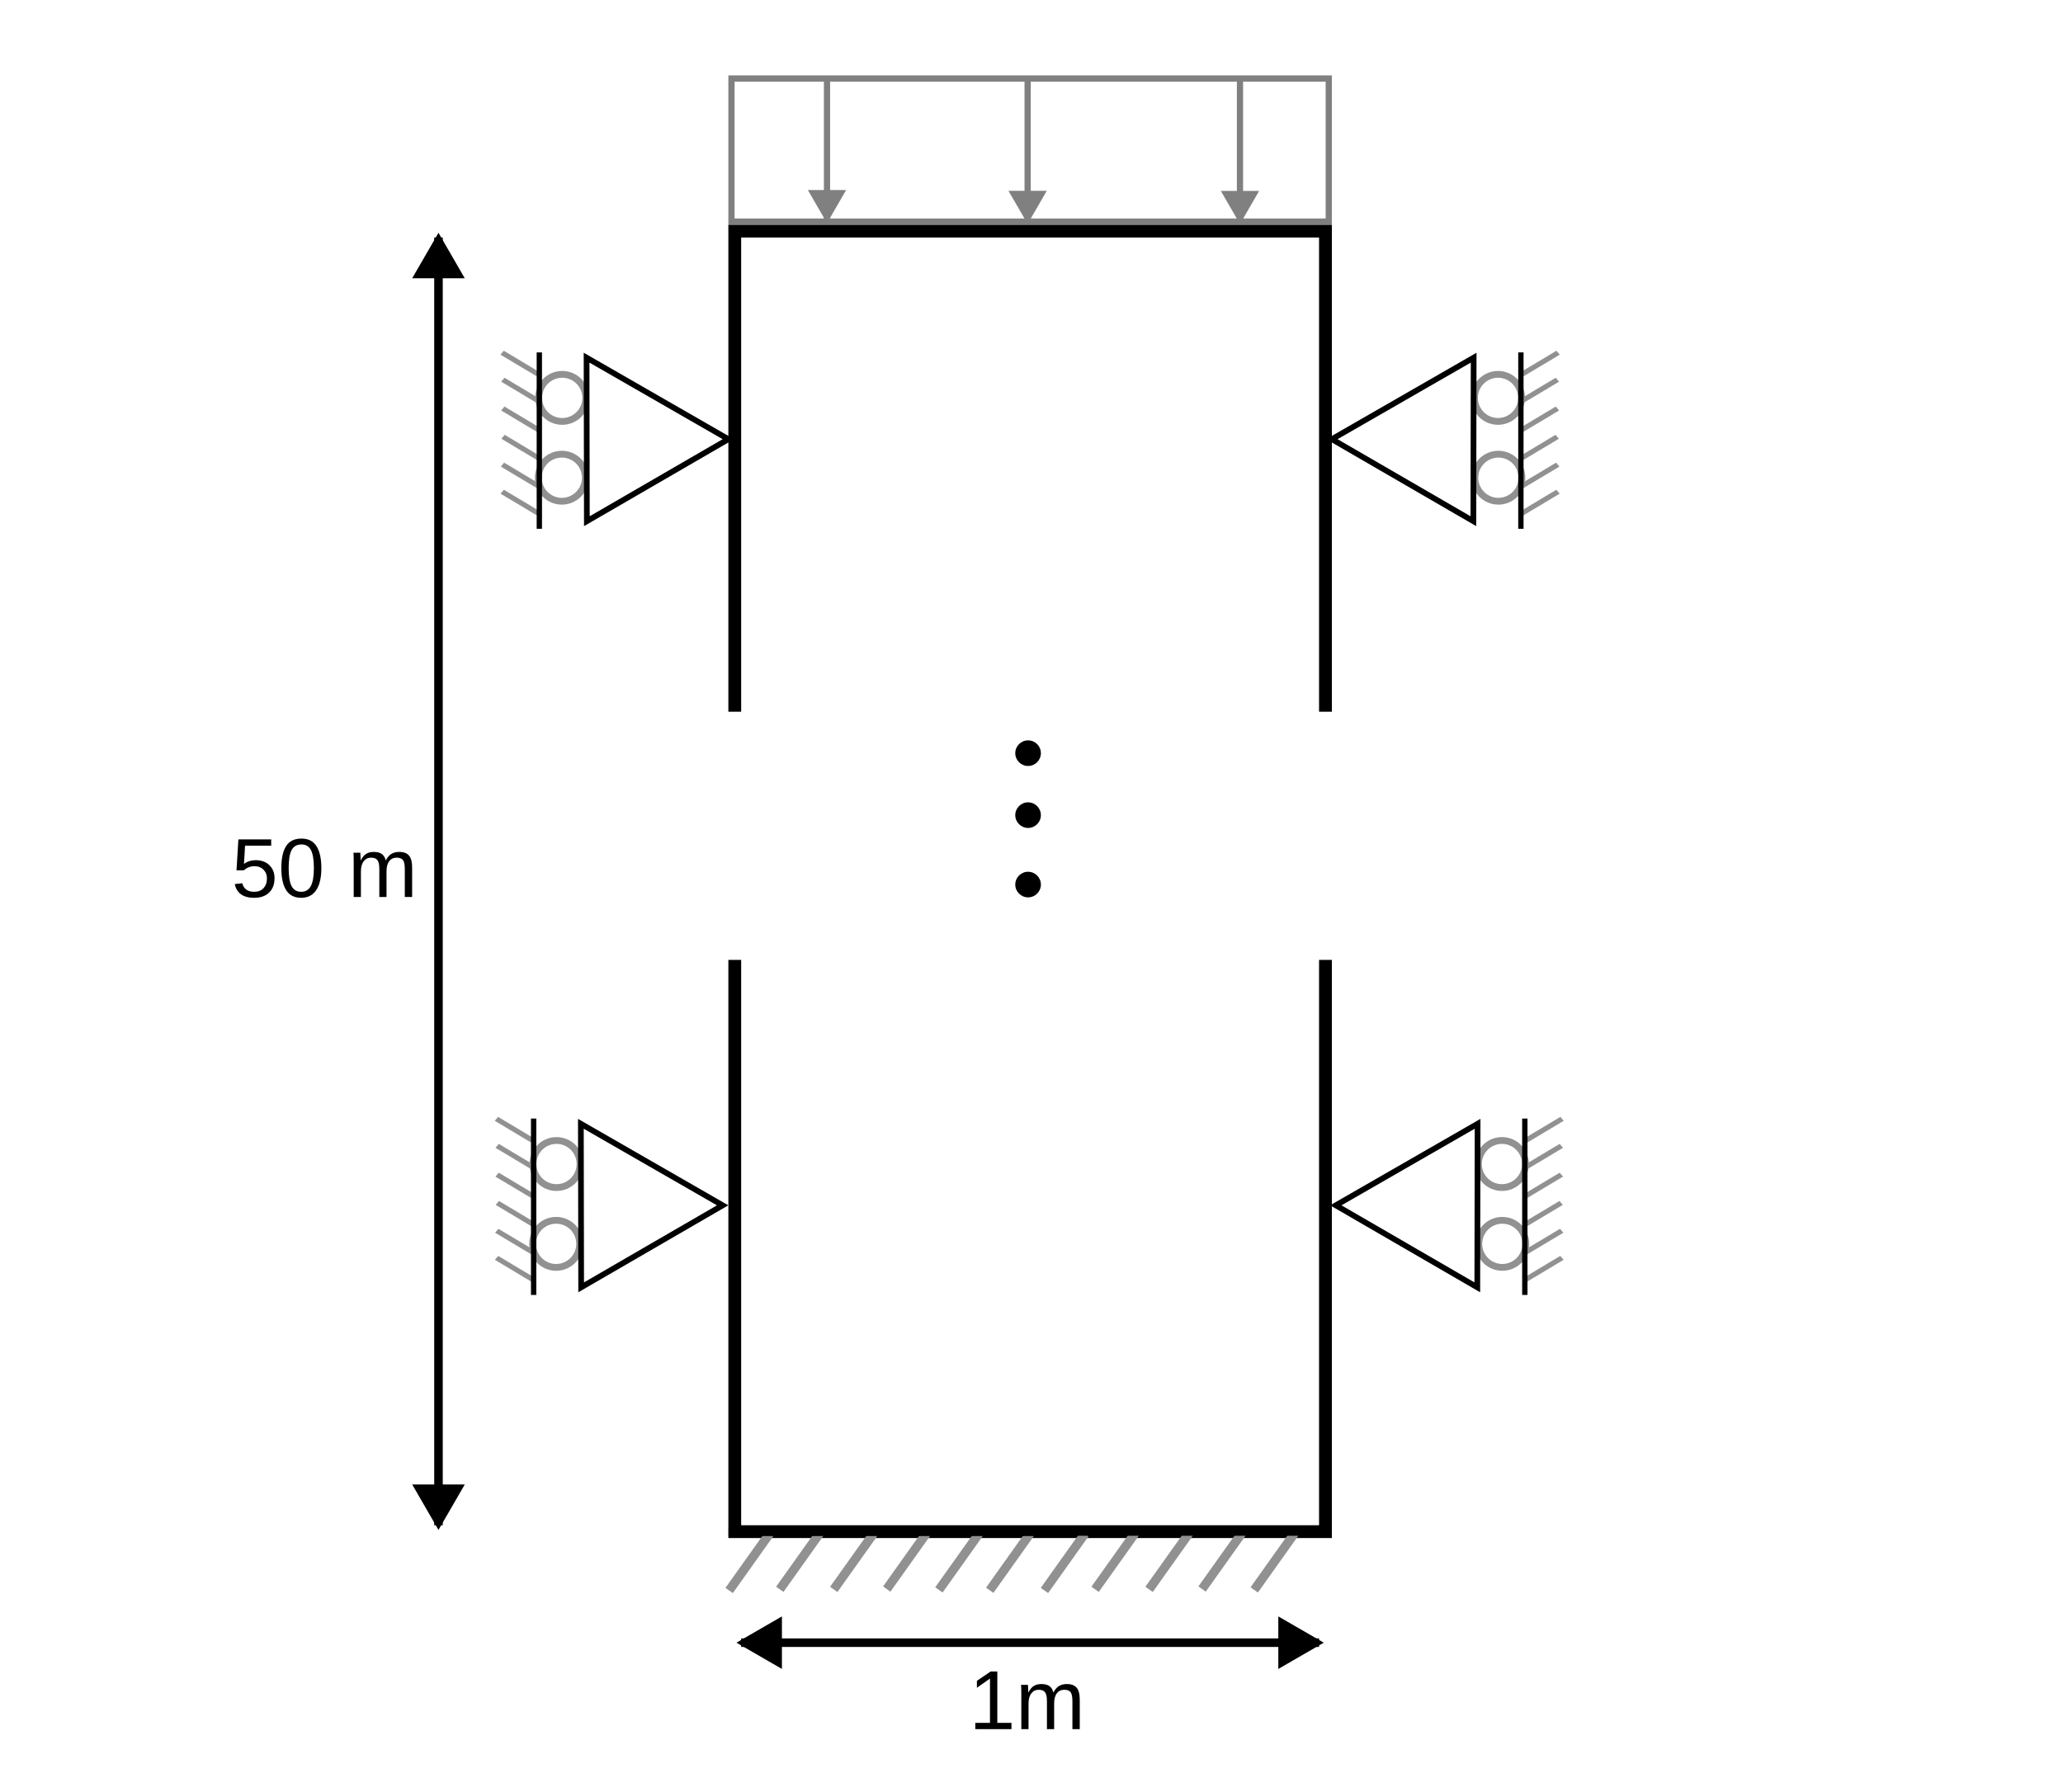
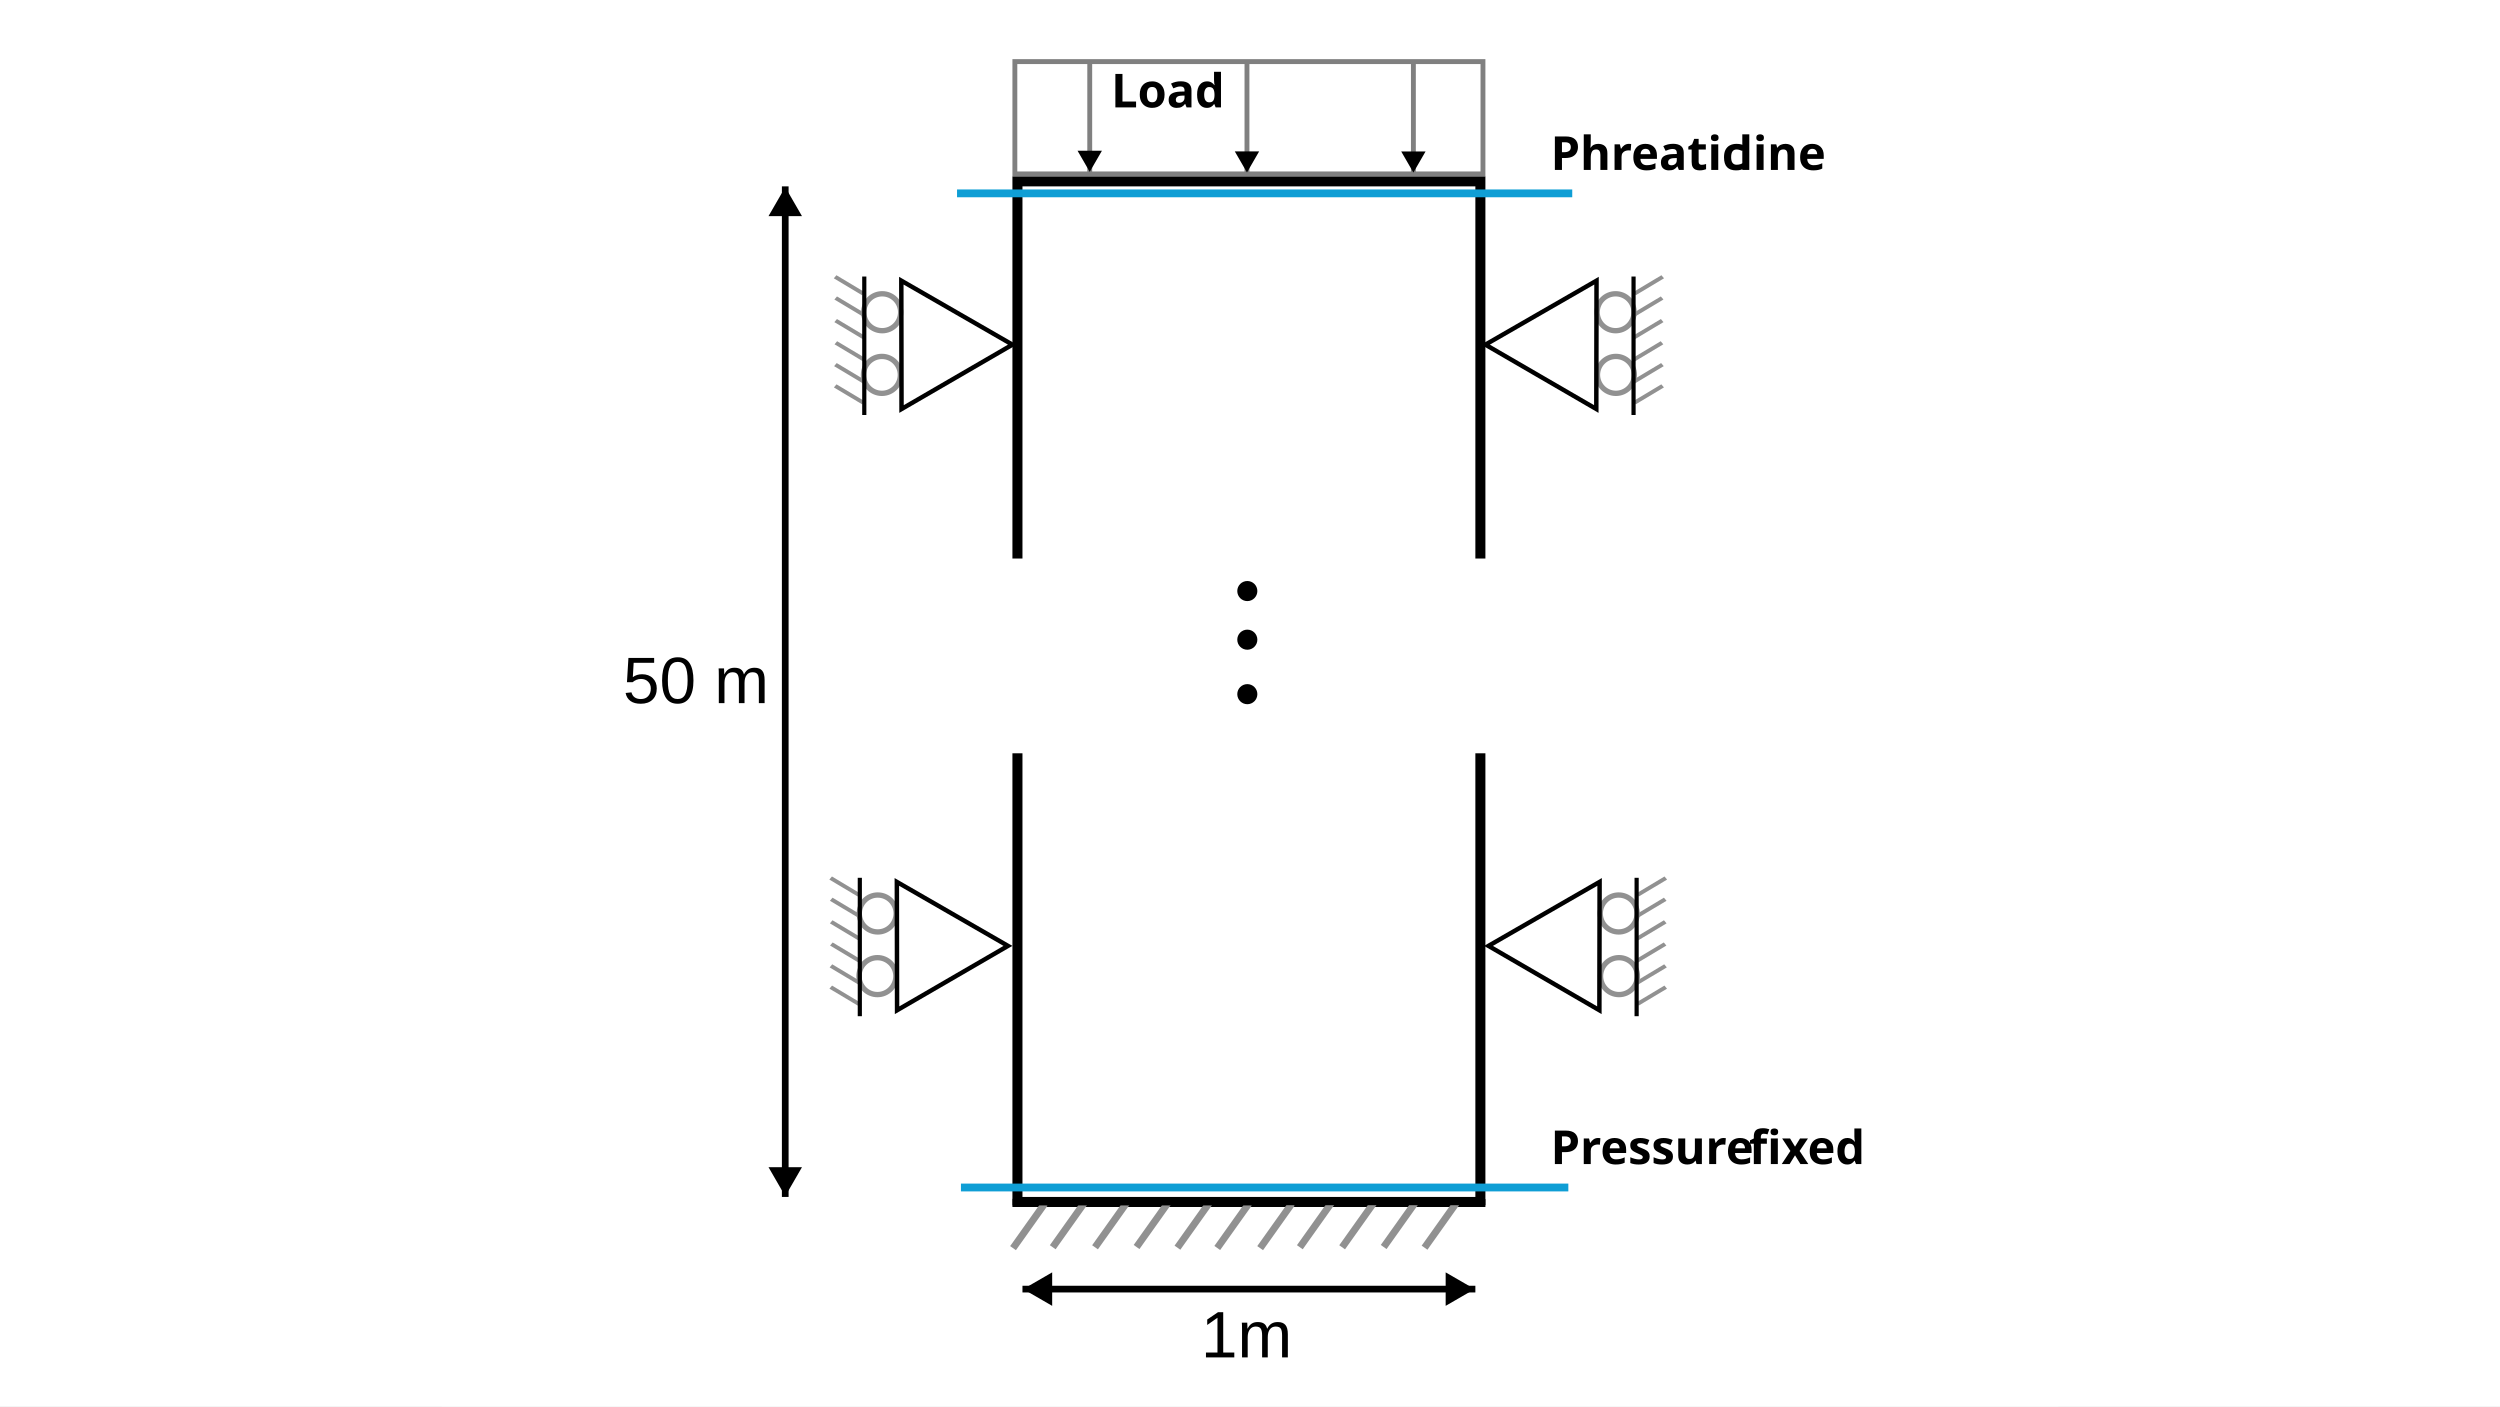
- <svg xmlns="http://www.w3.org/2000/svg" width="241.641mm" height="209.932mm" viewBox="0 0 241.641 209.932" version="1.1" id="svg1">
-   <defs id="defs1">
-     <marker style="overflow:visible" id="Triangle" refX="3" refY="0" orient="auto-start-reverse" markerWidth="1" markerHeight="1" viewBox="0 0 1 1" preserveAspectRatio="xMidYMid" markerUnits="strokeWidth">
-       <path transform="scale(0.5)" style="fill:context-stroke;fill-rule:evenodd;stroke:context-stroke;stroke-width:1pt" d="M 5.77,0 -2.88,5 V -5 Z" id="path135" />
-     </marker>
-     <marker style="overflow:visible" id="Triangle-1" refX="3" refY="0" orient="auto-start-reverse" markerWidth="1" markerHeight="1" viewBox="0 0 1 1" preserveAspectRatio="xMidYMid" markerUnits="strokeWidth">
-       <path transform="scale(0.5)" style="fill:context-stroke;fill-rule:evenodd;stroke:context-stroke;stroke-width:1pt" d="M 5.77,0 -2.88,5 V -5 Z" id="path135-7" />
-     </marker>
-     <marker style="overflow:visible" id="Triangle-1-0" refX="3" refY="0" orient="auto-start-reverse" markerWidth="1" markerHeight="1" viewBox="0 0 1 1" preserveAspectRatio="xMidYMid" markerUnits="strokeWidth">
-       <path transform="scale(0.5)" style="fill:context-stroke;fill-rule:evenodd;stroke:context-stroke;stroke-width:1pt" d="M 5.77,0 -2.88,5 V -5 Z" id="path135-7-8" />
-     </marker>
+ <svg xmlns="http://www.w3.org/2000/svg" width="1280" height="720" overflow="hidden">
+   <defs>
+     <clipPath id="clip0">
+       <rect x="0" y="0" width="1280" height="720" />
+     </clipPath>
+     <clipPath id="clip1">
+       <rect x="226" y="0" width="828" height="720" />
+     </clipPath>
+     <clipPath id="clip2">
+       <rect x="226" y="0" width="828" height="720" />
+     </clipPath>
+     <clipPath id="clip3">
+       <rect x="226" y="0" width="828" height="720" />
+     </clipPath>
  </defs>
-   <g id="layer1" transform="translate(-7.699281,-45.06205)">
-     <rect style="fill:#ffffff;fill-opacity:1;stroke:none;stroke-width:4.838;stroke-dasharray:none;stroke-opacity:1" id="rect2-0" width="241.641" height="209.932" x="7.699" y="45.062" />
-     <path d="M 93.013,71.385 V 225.248 H 163.702 V 71.385 Z m 1.5,1.5 H 162.202 V 223.748 H 94.513 Z" id="rect1" />
-     <g id="g6" transform="translate(74.65949,172.2414)">
-       <path style="fill:none;stroke:#919191;stroke-width:1.058;stroke-opacity:1" d="m 23.176,52.499 -4.732,6.651" id="path2-07" />
-       <path style="fill:none;stroke:#919191;stroke-width:1.058;stroke-opacity:1" d="m 29.109,52.363 -4.732,6.651" id="path2-3-4" />
-       <path style="fill:none;stroke:#919191;stroke-width:1.058;stroke-opacity:1" d="m 35.43,52.372 -4.732,6.651" id="path2-8-6" />
-       <path style="fill:none;stroke:#919191;stroke-width:1.058;stroke-opacity:1" d="M 41.637,52.331 36.905,58.982" id="path2-0-8" />
-       <path style="fill:none;stroke:#919191;stroke-width:1.058;stroke-opacity:1" d="m 47.747,52.431 -4.732,6.651" id="path2-5-3" />
-       <path style="fill:none;stroke:#919191;stroke-width:1.058;stroke-opacity:1" d="m 53.698,52.477 -4.732,6.651" id="path2-9-8" />
-       <path style="fill:#000000;stroke:#000000;stroke-width:0.984;stroke-dasharray:none" d="m 18.379,52.281 h 38.727" id="path6" />
-     </g>
-     <g id="g6-1" transform="translate(111.5918,172.2414)">
-       <path style="fill:none;stroke:#919191;stroke-width:1.058;stroke-opacity:1" d="m 23.176,52.499 -4.732,6.651" id="path2-07-7" />
-       <path style="fill:none;stroke:#919191;stroke-width:1.058;stroke-opacity:1" d="m 29.109,52.363 -4.732,6.651" id="path2-3-4-1" />
-       <path style="fill:none;stroke:#919191;stroke-width:1.058;stroke-opacity:1" d="m 35.43,52.372 -4.732,6.651" id="path2-8-6-1" />
-       <path style="fill:none;stroke:#919191;stroke-width:1.058;stroke-opacity:1" d="M 41.637,52.331 36.905,58.982" id="path2-0-8-5" />
-       <path style="fill:none;stroke:#919191;stroke-width:1.058;stroke-opacity:1" d="m 47.747,52.431 -4.732,6.651" id="path2-5-3-2" />
-       <path style="fill:#000000;stroke:#000000;stroke-width:0.918;stroke-dasharray:none" d="M 18.379,52.281 H 52.111" id="path6-6" />
-     </g>
-     <g id="g5" style="stroke:#808080;stroke-opacity:1" transform="matrix(0,-0.6885918,0.6885918,0,34.61794,76.5009)">
-       <rect style="fill:none;stroke:#808080;stroke-width:1.058;stroke-dasharray:none;stroke-opacity:1" id="rect4" width="24.342" height="101.6" x="7.959" y="85.332" />
-       <path style="fill:none;stroke:#808080;stroke-width:1.058;stroke-dasharray:none;stroke-opacity:1;marker-start:url(#Triangle)" d="M 8.124,171.831 H 32.446" id="path4" />
-       <path style="fill:none;stroke:#808080;stroke-width:1.058;stroke-dasharray:none;stroke-opacity:1;marker-start:url(#Triangle-1)" d="M 8.14,135.71 H 32.462" id="path4-8" />
-       <path style="fill:#808080;fill-opacity:1;stroke:#808080;stroke-width:1.058;stroke-dasharray:none;stroke-opacity:1;marker-start:url(#Triangle-1-0)" d="M 8.277,101.583 H 32.598" id="path4-8-0" />
-     </g>
-     <g id="g2" transform="matrix(0,0.6309682,-0.6309682,0,121.8584,53.55448)">
-       <g id="g4" transform="translate(-22.91699,-40.95898)">
-         <ellipse style="fill:none;stroke:#919191;stroke-width:1.262;stroke-opacity:1" id="path3" cx="83.333" cy="117.519" rx="4.369" ry="4.369" />
-         <ellipse style="fill:none;stroke:#919191;stroke-width:1.262;stroke-opacity:1" id="path3-4" cx="98.154" cy="117.588" rx="4.369" ry="4.369" />
-         <path style="fill:none;stroke:#000000;stroke-width:1.058;stroke-opacity:1" id="path1-4" d="m 71.368,57.938 -15.181,0.068 -15.181,0.068 7.532,-13.181 7.532,-13.181 7.649,13.113 z" transform="rotate(0.155888,-20128.008,12897.694)" />
-       </g>
-       <g id="g6-3" transform="matrix(0.8457748,0,0,1.005888,36.42553,28.21828)">
-         <path style="fill:none;stroke:#919191;stroke-width:1.058;stroke-opacity:1" d="m 23.176,52.499 -4.732,6.651" id="path2-07-1" />
-         <path style="fill:none;stroke:#919191;stroke-width:1.058;stroke-opacity:1" d="m 29.109,52.363 -4.732,6.651" id="path2-3-4-4" />
-         <path style="fill:none;stroke:#919191;stroke-width:1.058;stroke-opacity:1" d="m 35.43,52.372 -4.732,6.651" id="path2-8-6-2" />
-         <path style="fill:none;stroke:#919191;stroke-width:1.058;stroke-opacity:1" d="M 41.637,52.331 36.905,58.982" id="path2-0-8-3" />
-         <path style="fill:none;stroke:#919191;stroke-width:1.058;stroke-opacity:1" d="m 47.747,52.431 -4.732,6.651" id="path2-5-3-2-1" />
-         <path style="fill:none;stroke:#919191;stroke-width:1.058;stroke-opacity:1" d="m 53.698,52.477 -4.732,6.651" id="path2-9-8-1" />
-         <path style="fill:#000000;stroke:#000000;stroke-width:0.984;stroke-dasharray:none" d="m 18.379,52.281 h 38.727" id="path6-5" />
+   <g clip-path="url(#clip0)">
+     <rect x="0" y="0" width="1280" height="720" fill="#FFFFFF" />
+     <g clip-path="url(#clip1)">
+       <g clip-path="url(#clip2)">
+         <g clip-path="url(#clip3)">
+           <path d="M26.376 154.371 854.174 154.371 854.174 873.543 26.376 873.543Z" fill="#FFFFFF" transform="matrix(1 0 0 1.00115 199.725 -154.548)" />
+           <path d="M318.637 244.545 318.637 771.64 560.801 771.64 560.801 244.545ZM323.776 249.684 555.663 249.684 555.663 766.502 323.776 766.502Z" transform="matrix(1 0 0 1.00115 199.725 -154.548)" />
+           <path d="M79.394 179.846 63.182 202.63" stroke="#919191" stroke-width="3.626" fill="none" transform="matrix(1 0 0 1.00115 455.489 436.185)" />
+           <path d="M99.72 179.383 83.508 202.167" stroke="#919191" stroke-width="3.626" fill="none" transform="matrix(1 0 0 1.00115 455.489 436.185)" />
+           <path d="M121.372 179.413 105.161 202.197" stroke="#919191" stroke-width="3.626" fill="none" transform="matrix(1 0 0 1.00115 455.489 436.185)" />
+           <path d="M142.638 179.274 126.427 202.057" stroke="#919191" stroke-width="3.626" fill="none" transform="matrix(1 0 0 1.00115 455.489 436.185)" />
+           <path d="M163.569 179.616 147.358 202.4" stroke="#919191" stroke-width="3.626" fill="none" transform="matrix(1 0 0 1.00115 455.489 436.185)" />
+           <path d="M183.955 179.774 167.744 202.558" stroke="#919191" stroke-width="3.626" fill="none" transform="matrix(1 0 0 1.00115 455.489 436.185)" />
+           <path d="M62.96 179.101 195.63 179.101" stroke="#000000" stroke-width="3.369" fill="none" transform="matrix(1 0 0 1.00115 455.489 436.185)" />
+           <path d="M79.394 179.846 63.182 202.63" stroke="#919191" stroke-width="3.626" fill="none" transform="matrix(1 0 0 1.00115 582.009 436.185)" />
+           <path d="M99.72 179.383 83.508 202.167" stroke="#919191" stroke-width="3.626" fill="none" transform="matrix(1 0 0 1.00115 582.009 436.185)" />
+           <path d="M121.372 179.413 105.161 202.197" stroke="#919191" stroke-width="3.626" fill="none" transform="matrix(1 0 0 1.00115 582.009 436.185)" />
+           <path d="M142.638 179.274 126.427 202.057" stroke="#919191" stroke-width="3.626" fill="none" transform="matrix(1 0 0 1.00115 582.009 436.185)" />
+           <path d="M163.569 179.616 147.358 202.4" stroke="#919191" stroke-width="3.626" fill="none" transform="matrix(1 0 0 1.00115 582.009 436.185)" />
+           <path d="M62.96 179.101 178.517 179.101" stroke="#000000" stroke-width="3.144" fill="none" transform="matrix(1 0 0 1.00115 582.009 436.185)" />
+           <path d="M18.774 201.293 76.195 201.293 76.195 440.961 18.774 440.961Z" stroke="#808080" stroke-width="2.496" fill="none" transform="matrix(0 -1.00115 1 0 318.317 107.825)" />
+           <path d="M19.164 405.337 76.537 405.337" stroke="#808080" stroke-width="2.496" fill="none" transform="matrix(0 -1.00115 1 0 318.317 107.825)" />
+           <path d="M7.2 0-3.594 6.239-3.594-6.239Z" fill-rule="evenodd" transform="matrix(1.22465e-16 1.00115 -1 1.22606e-16 723.654 81.1431)" />
+           <path d="M19.203 320.131 76.575 320.131" stroke="#808080" stroke-width="2.496" fill="none" transform="matrix(0 -1.00115 1 0 318.317 107.825)" />
+           <path d="M7.2 0-3.594 6.239-3.594-6.239Z" fill-rule="evenodd" transform="matrix(1.22465e-16 1.00115 -1 1.22606e-16 638.448 81.1047)" />
+           <path d="M19.524 239.627 76.897 239.627" stroke="#808080" stroke-width="2.496" fill="none" transform="matrix(0 -1.00115 1 0 318.317 107.825)" />
+           <path d="M7.2 0-3.594 6.239-3.594-6.239Z" fill-rule="evenodd" transform="matrix(1.22465e-16 1.00115 -1 1.22606e-16 557.944 80.7831)" />
+           <path d="M189.571 254.021C189.571 259.236 185.343 263.464 180.127 263.464 174.912 263.464 170.684 259.236 170.684 254.021 170.684 248.805 174.912 244.578 180.127 244.578 185.343 244.578 189.571 248.805 189.571 254.021Z" stroke="#919191" stroke-width="2.729" fill="none" transform="matrix(0 1.00115 -1 0 705.714 -20.4665)" />
+           <path d="M221.607 254.171C221.607 259.386 217.379 263.614 212.164 263.614 206.948 263.614 202.72 259.386 202.72 254.171 202.72 248.956 206.948 244.728 212.164 244.728 217.379 244.728 221.607 248.956 221.607 254.171Z" stroke="#919191" stroke-width="2.729" fill="none" transform="matrix(0 1.00115 -1 0 705.714 -20.4665)" />
+           <path d="M154.264 125.236 121.45 125.382 88.635 125.528 104.916 97.037 121.197 68.546 137.73 96.891Z" stroke="#000000" stroke-width="2.288" fill="none" transform="matrix(-0.00272076 1.00115 -0.999996 -0.00272389 587.238 55.3109)" />
+           <path d="M42.418 96.087 33.756 108.259" stroke="#919191" stroke-width="1.937" fill="none" transform="matrix(0 1 -1.18794 0 556.185 107.952)" />
+           <path d="M53.278 95.839 44.616 108.012" stroke="#919191" stroke-width="1.937" fill="none" transform="matrix(0 1 -1.18794 0 556.185 107.952)" />
+           <path d="M64.846 95.855 56.184 108.028" stroke="#919191" stroke-width="1.937" fill="none" transform="matrix(0 1 -1.18794 0 556.185 107.952)" />
+           <path d="M76.207 95.781 67.546 107.953" stroke="#919191" stroke-width="1.937" fill="none" transform="matrix(0 1 -1.18794 0 556.185 107.952)" />
+           <path d="M87.391 95.964 78.729 108.137" stroke="#919191" stroke-width="1.937" fill="none" transform="matrix(0 1 -1.18794 0 556.185 107.952)" />
+           <path d="M98.282 96.048 89.621 108.221" stroke="#919191" stroke-width="1.937" fill="none" transform="matrix(0 1 -1.18794 0 556.185 107.952)" />
+           <path d="M33.638 95.689 104.52 95.689" stroke="#000000" stroke-width="1.8" fill="none" transform="matrix(0 1 -1.18794 0 556.185 107.952)" />
+           <path d="M189.571 254.021C189.571 259.236 185.343 263.464 180.127 263.464 174.912 263.464 170.684 259.236 170.684 254.021 170.684 248.805 174.912 244.578 180.127 244.578 185.343 244.578 189.571 248.805 189.571 254.021Z" stroke="#919191" stroke-width="2.729" fill="none" transform="matrix(0 1.00115 -1 0 703.426 287.368)" />
+           <path d="M221.607 254.171C221.607 259.386 217.379 263.614 212.164 263.614 206.948 263.614 202.72 259.386 202.72 254.171 202.72 248.956 206.948 244.728 212.164 244.728 217.379 244.728 221.607 248.956 221.607 254.171Z" stroke="#919191" stroke-width="2.729" fill="none" transform="matrix(0 1.00115 -1 0 703.426 287.368)" />
+           <path d="M154.264 125.236 121.45 125.382 88.635 125.528 104.916 97.037 121.197 68.546 137.73 96.891Z" stroke="#000000" stroke-width="2.288" fill="none" transform="matrix(-0.00272076 1.00115 -0.999996 -0.00272389 584.951 363.145)" />
+           <path d="M42.418 96.087 33.756 108.259" stroke="#919191" stroke-width="1.937" fill="none" transform="matrix(0 1 -1.18794 0 553.898 415.786)" />
+           <path d="M53.278 95.839 44.616 108.012" stroke="#919191" stroke-width="1.937" fill="none" transform="matrix(0 1 -1.18794 0 553.898 415.786)" />
+           <path d="M64.846 95.855 56.184 108.028" stroke="#919191" stroke-width="1.937" fill="none" transform="matrix(0 1 -1.18794 0 553.898 415.786)" />
+           <path d="M76.207 95.781 67.546 107.953" stroke="#919191" stroke-width="1.937" fill="none" transform="matrix(0 1 -1.18794 0 553.898 415.786)" />
+           <path d="M87.391 95.964 78.729 108.137" stroke="#919191" stroke-width="1.937" fill="none" transform="matrix(0 1 -1.18794 0 553.898 415.786)" />
+           <path d="M98.282 96.048 89.621 108.221" stroke="#919191" stroke-width="1.937" fill="none" transform="matrix(0 1 -1.18794 0 553.898 415.786)" />
+           <path d="M33.638 95.689 104.52 95.689" stroke="#000000" stroke-width="1.8" fill="none" transform="matrix(0 1 -1.18794 0 553.898 415.786)" />
+           <path d="M189.571 254.021C189.571 259.236 185.343 263.464 180.127 263.464 174.912 263.464 170.684 259.236 170.684 254.021 170.684 248.805 174.912 244.578 180.127 244.578 185.343 244.578 189.571 248.805 189.571 254.021Z" stroke="#919191" stroke-width="2.729" fill="none" transform="matrix(0 1.00115 1 0 574.75 287.367)" />
+           <path d="M221.607 254.171C221.607 259.386 217.379 263.614 212.164 263.614 206.948 263.614 202.72 259.386 202.72 254.171 202.72 248.956 206.948 244.728 212.164 244.728 217.379 244.728 221.607 248.956 221.607 254.171Z" stroke="#919191" stroke-width="2.729" fill="none" transform="matrix(0 1.00115 1 0 574.75 287.367)" />
+           <path d="M154.264 125.236 121.45 125.382 88.635 125.528 104.916 97.037 121.197 68.546 137.73 96.891Z" stroke="#000000" stroke-width="2.288" fill="none" transform="matrix(0.00272076 1.00115 0.999996 -0.00272389 693.226 363.145)" />
+           <path d="M42.418 96.087 33.756 108.259" stroke="#919191" stroke-width="1.937" fill="none" transform="matrix(0 1 1.18794 0 724.279 415.786)" />
+           <path d="M53.278 95.839 44.616 108.012" stroke="#919191" stroke-width="1.937" fill="none" transform="matrix(0 1 1.18794 0 724.279 415.786)" />
+           <path d="M64.846 95.855 56.184 108.028" stroke="#919191" stroke-width="1.937" fill="none" transform="matrix(0 1 1.18794 0 724.279 415.786)" />
+           <path d="M76.207 95.781 67.546 107.953" stroke="#919191" stroke-width="1.937" fill="none" transform="matrix(0 1 1.18794 0 724.279 415.786)" />
+           <path d="M87.391 95.964 78.729 108.137" stroke="#919191" stroke-width="1.937" fill="none" transform="matrix(0 1 1.18794 0 724.279 415.786)" />
+           <path d="M98.282 96.048 89.621 108.221" stroke="#919191" stroke-width="1.937" fill="none" transform="matrix(0 1 1.18794 0 724.279 415.786)" />
+           <path d="M33.638 95.689 104.52 95.689" stroke="#000000" stroke-width="1.8" fill="none" transform="matrix(0 1 1.18794 0 724.279 415.786)" />
+           <path d="M189.571 254.021C189.571 259.236 185.343 263.464 180.127 263.464 174.912 263.464 170.684 259.236 170.684 254.021 170.684 248.805 174.912 244.578 180.127 244.578 185.343 244.578 189.571 248.805 189.571 254.021Z" stroke="#919191" stroke-width="2.729" fill="none" transform="matrix(0 1.00115 1 0 573.175 -20.4671)" />
+           <path d="M221.607 254.171C221.607 259.386 217.379 263.614 212.164 263.614 206.948 263.614 202.72 259.386 202.72 254.171 202.72 248.956 206.948 244.728 212.164 244.728 217.379 244.728 221.607 248.956 221.607 254.171Z" stroke="#919191" stroke-width="2.729" fill="none" transform="matrix(0 1.00115 1 0 573.175 -20.4671)" />
+           <path d="M154.264 125.236 121.45 125.382 88.635 125.528 104.916 97.037 121.197 68.546 137.73 96.891Z" stroke="#000000" stroke-width="2.288" fill="none" transform="matrix(0.00272076 1.00115 0.999996 -0.00272389 691.651 55.3103)" />
+           <path d="M42.418 96.087 33.756 108.259" stroke="#919191" stroke-width="1.937" fill="none" transform="matrix(0 1 1.18794 0 722.704 107.951)" />
+           <path d="M53.278 95.839 44.616 108.012" stroke="#919191" stroke-width="1.937" fill="none" transform="matrix(0 1 1.18794 0 722.704 107.951)" />
+           <path d="M64.846 95.855 56.184 108.028" stroke="#919191" stroke-width="1.937" fill="none" transform="matrix(0 1 1.18794 0 722.704 107.951)" />
+           <path d="M76.207 95.781 67.546 107.953" stroke="#919191" stroke-width="1.937" fill="none" transform="matrix(0 1 1.18794 0 722.704 107.951)" />
+           <path d="M87.391 95.964 78.729 108.137" stroke="#919191" stroke-width="1.937" fill="none" transform="matrix(0 1 1.18794 0 722.704 107.951)" />
+           <path d="M98.282 96.048 89.621 108.221" stroke="#919191" stroke-width="1.937" fill="none" transform="matrix(0 1 1.18794 0 722.704 107.951)" />
+           <path d="M33.638 95.689 104.52 95.689" stroke="#000000" stroke-width="1.8" fill="none" transform="matrix(0 1 1.18794 0 722.704 107.951)" />
+           <path d="M240.515 440.01 646.336 440.01 646.336 539.611 240.515 539.611Z" fill="#FFFFFF" transform="matrix(1 0 0 1.00115 199.725 -154.548)" />
+           <path d="M444.039 456.643C444.039 459.481 441.739 461.781 438.901 461.781 436.063 461.781 433.762 459.481 433.762 456.643 433.762 453.805 436.063 451.504 438.901 451.504 441.739 451.504 444.039 453.805 444.039 456.643Z" transform="matrix(1 0 0 1.00115 199.725 -154.548)" />
+           <path d="M444.038 481.514C444.038 484.352 441.737 486.653 438.899 486.653 436.061 486.653 433.761 484.352 433.761 481.514 433.761 478.676 436.061 476.375 438.899 476.375 441.737 476.375 444.038 478.676 444.038 481.514Z" transform="matrix(1 0 0 1.00115 199.725 -154.548)" />
+           <path d="M444.039 509.375C444.039 512.213 441.739 514.513 438.901 514.513 436.063 514.513 433.762 512.213 433.762 509.375 433.762 506.537 436.063 504.236 438.901 504.236 441.739 504.236 444.039 506.537 444.039 509.375Z" transform="matrix(1 0 0 1.00115 199.725 -154.548)" />
+           <path d="M202.319 249.684 202.319 766.502" stroke="#000000" stroke-width="3.426" fill="none" transform="matrix(1 0 0 1.00115 199.725 -154.548)" />
+           <path d="M9.883 0-4.933 8.564-4.933-8.564Z" fill-rule="evenodd" transform="matrix(-1.83697e-16 -1.00115 1 -1.83909e-16 402.044 105.712)" />
+           <path d="M9.883 0-4.933 8.564-4.933-8.564Z" fill-rule="evenodd" transform="matrix(6.12323e-17 1.00115 -1 6.13028e-17 402.044 602.547)" />
+           <text font-family="Arial,Arial_MSFontService,sans-serif" font-weight="400" font-size="9.808" transform="matrix(3.42574 0 0 3.42968 318.971 360)">50</text>
+           <text font-family="Arial,Arial_MSFontService,sans-serif" font-weight="400" font-size="9.808" transform="matrix(3.42574 0 0 3.42968 365.678 360)">m</text>
+           <text font-family="Arial,Arial_MSFontService,sans-serif" font-weight="400" font-size="9.808" transform="matrix(3.42574 0 0 3.42968 614.884 695)">1</text>
+           <text font-family="Arial,Arial_MSFontService,sans-serif" font-weight="400" font-size="9.808" transform="matrix(3.42574 0 0 3.42968 633.57 695)">m</text>
+           <path d="M323.776 813.635 555.663 813.635" stroke="#000000" stroke-width="3.426" fill="none" transform="matrix(1 0 0 1.00115 199.725 -154.548)" />
+           <path d="M9.883 0-4.933 8.564-4.933-8.564Z" fill-rule="evenodd" transform="matrix(-1 1.22606e-16 -1.22465e-16 -1.00115 533.778 660.023)" />
+           <path d="M9.883 0-4.933 8.564-4.933-8.564Z" fill-rule="evenodd" transform="matrix(1 0 0 1.00115 745.111 660.023)" />
+         </g>
      </g>
    </g>
-     <g id="g2-7" transform="matrix(0,0.6309682,-0.6309682,0,121.1907,143.3105)">
-       <g id="g4-6" transform="translate(-22.91699,-40.95898)">
-         <ellipse style="fill:none;stroke:#919191;stroke-width:1.262;stroke-opacity:1" id="path3-1" cx="83.333" cy="117.519" rx="4.369" ry="4.369" />
-         <ellipse style="fill:none;stroke:#919191;stroke-width:1.262;stroke-opacity:1" id="path3-4-8" cx="98.154" cy="117.588" rx="4.369" ry="4.369" />
-         <path style="fill:none;stroke:#000000;stroke-width:1.058;stroke-opacity:1" id="path1-4-9" d="m 71.368,57.938 -15.181,0.068 -15.181,0.068 7.532,-13.181 7.532,-13.181 7.649,13.113 z" transform="rotate(0.155888,-20128.008,12897.694)" />
-       </g>
-       <g id="g6-3-2" transform="matrix(0.8457748,0,0,1.005888,36.42553,28.21828)">
-         <path style="fill:none;stroke:#919191;stroke-width:1.058;stroke-opacity:1" d="m 23.176,52.499 -4.732,6.651" id="path2-07-1-7" />
-         <path style="fill:none;stroke:#919191;stroke-width:1.058;stroke-opacity:1" d="m 29.109,52.363 -4.732,6.651" id="path2-3-4-4-9" />
-         <path style="fill:none;stroke:#919191;stroke-width:1.058;stroke-opacity:1" d="m 35.43,52.372 -4.732,6.651" id="path2-8-6-2-5" />
-         <path style="fill:none;stroke:#919191;stroke-width:1.058;stroke-opacity:1" d="M 41.637,52.331 36.905,58.982" id="path2-0-8-3-4" />
-         <path style="fill:none;stroke:#919191;stroke-width:1.058;stroke-opacity:1" d="m 47.747,52.431 -4.732,6.651" id="path2-5-3-2-1-3" />
-         <path style="fill:none;stroke:#919191;stroke-width:1.058;stroke-opacity:1" d="m 53.698,52.477 -4.732,6.651" id="path2-9-8-1-1" />
-         <path style="fill:#000000;stroke:#000000;stroke-width:0.984;stroke-dasharray:none" d="m 18.379,52.281 h 38.727" id="path6-5-2" />
-       </g>
-     </g>
-     <g id="g2-1" transform="matrix(0,0.6309682,0.6309682,0,135.3165,143.3103)">
-       <g id="g4-1" transform="translate(-22.91699,-40.95898)">
-         <ellipse style="fill:none;stroke:#919191;stroke-width:1.262;stroke-opacity:1" id="path3-3" cx="83.333" cy="117.519" rx="4.369" ry="4.369" />
-         <ellipse style="fill:none;stroke:#919191;stroke-width:1.262;stroke-opacity:1" id="path3-4-87" cx="98.154" cy="117.588" rx="4.369" ry="4.369" />
-         <path style="fill:none;stroke:#000000;stroke-width:1.058;stroke-opacity:1" id="path1-4-4" d="m 71.368,57.938 -15.181,0.068 -15.181,0.068 7.532,-13.181 7.532,-13.181 7.649,13.113 z" transform="rotate(0.155888,-20128.008,12897.694)" />
-       </g>
-       <g id="g6-3-27" transform="matrix(0.8457748,0,0,1.005888,36.42553,28.21828)">
-         <path style="fill:none;stroke:#919191;stroke-width:1.058;stroke-opacity:1" d="m 23.176,52.499 -4.732,6.651" id="path2-07-1-79" />
-         <path style="fill:none;stroke:#919191;stroke-width:1.058;stroke-opacity:1" d="m 29.109,52.363 -4.732,6.651" id="path2-3-4-4-3" />
-         <path style="fill:none;stroke:#919191;stroke-width:1.058;stroke-opacity:1" d="m 35.43,52.372 -4.732,6.651" id="path2-8-6-2-1" />
-         <path style="fill:none;stroke:#919191;stroke-width:1.058;stroke-opacity:1" d="M 41.637,52.331 36.905,58.982" id="path2-0-8-3-9" />
-         <path style="fill:none;stroke:#919191;stroke-width:1.058;stroke-opacity:1" d="m 47.747,52.431 -4.732,6.651" id="path2-5-3-2-1-8" />
-         <path style="fill:none;stroke:#919191;stroke-width:1.058;stroke-opacity:1" d="m 53.698,52.477 -4.732,6.651" id="path2-9-8-1-6" />
-         <path style="fill:#000000;stroke:#000000;stroke-width:0.984;stroke-dasharray:none" d="m 18.379,52.281 h 38.727" id="path6-5-5" />
-       </g>
-     </g>
-     <g id="g2-1-6" transform="matrix(0,0.6309682,0.6309682,0,134.8569,53.55429)">
-       <g id="g4-1-0" transform="translate(-22.91699,-40.95898)">
-         <ellipse style="fill:none;stroke:#919191;stroke-width:1.262;stroke-opacity:1" id="path3-3-2" cx="83.333" cy="117.519" rx="4.369" ry="4.369" />
-         <ellipse style="fill:none;stroke:#919191;stroke-width:1.262;stroke-opacity:1" id="path3-4-87-4" cx="98.154" cy="117.588" rx="4.369" ry="4.369" />
-         <path style="fill:none;stroke:#000000;stroke-width:1.058;stroke-opacity:1" id="path1-4-4-8" d="m 71.368,57.938 -15.181,0.068 -15.181,0.068 7.532,-13.181 7.532,-13.181 7.649,13.113 z" transform="rotate(0.155888,-20128.008,12897.694)" />
-       </g>
-       <g id="g6-3-27-6" transform="matrix(0.8457748,0,0,1.005888,36.42553,28.21828)">
-         <path style="fill:none;stroke:#919191;stroke-width:1.058;stroke-opacity:1" d="m 23.176,52.499 -4.732,6.651" id="path2-07-1-79-5" />
-         <path style="fill:none;stroke:#919191;stroke-width:1.058;stroke-opacity:1" d="m 29.109,52.363 -4.732,6.651" id="path2-3-4-4-3-0" />
-         <path style="fill:none;stroke:#919191;stroke-width:1.058;stroke-opacity:1" d="m 35.43,52.372 -4.732,6.651" id="path2-8-6-2-1-9" />
-         <path style="fill:none;stroke:#919191;stroke-width:1.058;stroke-opacity:1" d="M 41.637,52.331 36.905,58.982" id="path2-0-8-3-9-0" />
-         <path style="fill:none;stroke:#919191;stroke-width:1.058;stroke-opacity:1" d="m 47.747,52.431 -4.732,6.651" id="path2-5-3-2-1-8-0" />
-         <path style="fill:none;stroke:#919191;stroke-width:1.058;stroke-opacity:1" d="m 53.698,52.477 -4.732,6.651" id="path2-9-8-1-6-6" />
-         <path style="fill:#000000;stroke:#000000;stroke-width:0.984;stroke-dasharray:none" d="m 18.379,52.281 h 38.727" id="path6-5-5-1" />
-       </g>
-     </g>
-     <rect style="fill:#ffffff;fill-opacity:1;stroke:none;stroke-width:1.261;stroke-dasharray:none;stroke-opacity:1" id="rect2" width="118.463" height="29.074" x="70.208" y="128.442" />
-     <circle style="fill:#000000;fill-opacity:1;stroke:none;stroke-width:0.216;stroke-dasharray:none;stroke-opacity:1" id="path2" cx="128.119" cy="133.298" r="1.5" />
-     <circle style="fill:#000000;fill-opacity:1;stroke:none;stroke-width:0.216;stroke-dasharray:none;stroke-opacity:1" id="path2-0" cx="128.118" cy="140.558" r="1.5" />
-     <circle style="fill:#000000;fill-opacity:1;stroke:none;stroke-width:0.216;stroke-dasharray:none;stroke-opacity:1" id="path2-0-84" cx="128.119" cy="148.691" r="1.5" />
-     <path style="fill:#000000;fill-opacity:1;stroke:#000000;stroke-width:1;stroke-dasharray:none;stroke-opacity:1;marker-start:url(#Triangle);marker-end:url(#Triangle)" d="M 59.059,72.885 V 223.748" id="path5" />
-     <text xml:space="preserve" style="font-size:9.808px;font-family:Arial;-inkscape-font-specification:'Arial, Normal';text-align:start;writing-mode:lr-tb;direction:ltr;text-anchor:start;fill:#000000;fill-opacity:1;stroke:#000000;stroke-width:1.713;stroke-dasharray:none;stroke-opacity:1" x="34.809" y="150.147" id="text5">
-       <tspan id="tspan5" style="stroke:none;stroke-width:1.713" x="34.809" y="150.147">50 m</tspan>
-     </text>
-     <text xml:space="preserve" style="font-size:9.808px;font-family:Arial;-inkscape-font-specification:'Arial, Normal';text-align:start;writing-mode:lr-tb;direction:ltr;text-anchor:start;fill:#000000;fill-opacity:1;stroke:#000000;stroke-width:1.713;stroke-dasharray:none;stroke-opacity:1" x="121.188" y="247.634" id="text5-7">
-       <tspan id="tspan5-8" style="stroke:none;stroke-width:1.713" x="121.188" y="247.634">1m</tspan>
-       <tspan style="stroke:none;stroke-width:1.713" x="121.188" y="259.893" id="tspan7" />
-     </text>
-     <path style="fill:none;fill-opacity:1;stroke:#000000;stroke-width:1;stroke-dasharray:none;stroke-opacity:1;marker-start:url(#Triangle);marker-end:url(#Triangle)" d="M 94.513,237.506 H 162.202" id="path7" />
+     <path d="M492 99 802.99 99" stroke="#0F9ED5" stroke-width="4" stroke-linecap="square" stroke-miterlimit="8" stroke-dasharray="12 4" fill="none" fill-rule="evenodd" />
+     <path d="M492 608 802.99 608" stroke="#0F9ED5" stroke-width="4" stroke-miterlimit="8" fill="none" fill-rule="evenodd" />
+     <text font-family="Aptos,Aptos_MSFontService,sans-serif" font-weight="700" font-size="24" transform="translate(793.94 87)">Phreatic</text>
+     <text font-family="Aptos,Aptos_MSFontService,sans-serif" font-weight="700" font-size="24" transform="translate(890.187 87)">line</text>
+     <text font-family="Aptos,Aptos_MSFontService,sans-serif" font-weight="700" font-size="24" transform="translate(793.94 596)">Pressure</text>
+     <text font-family="Aptos,Aptos_MSFontService,sans-serif" font-weight="700" font-size="24" transform="translate(895.507 596)">fixed</text>
+     <text font-family="Aptos,Aptos_MSFontService,sans-serif" font-weight="700" font-size="24" transform="translate(568.919 55)">Load</text>
  </g>
</svg>
